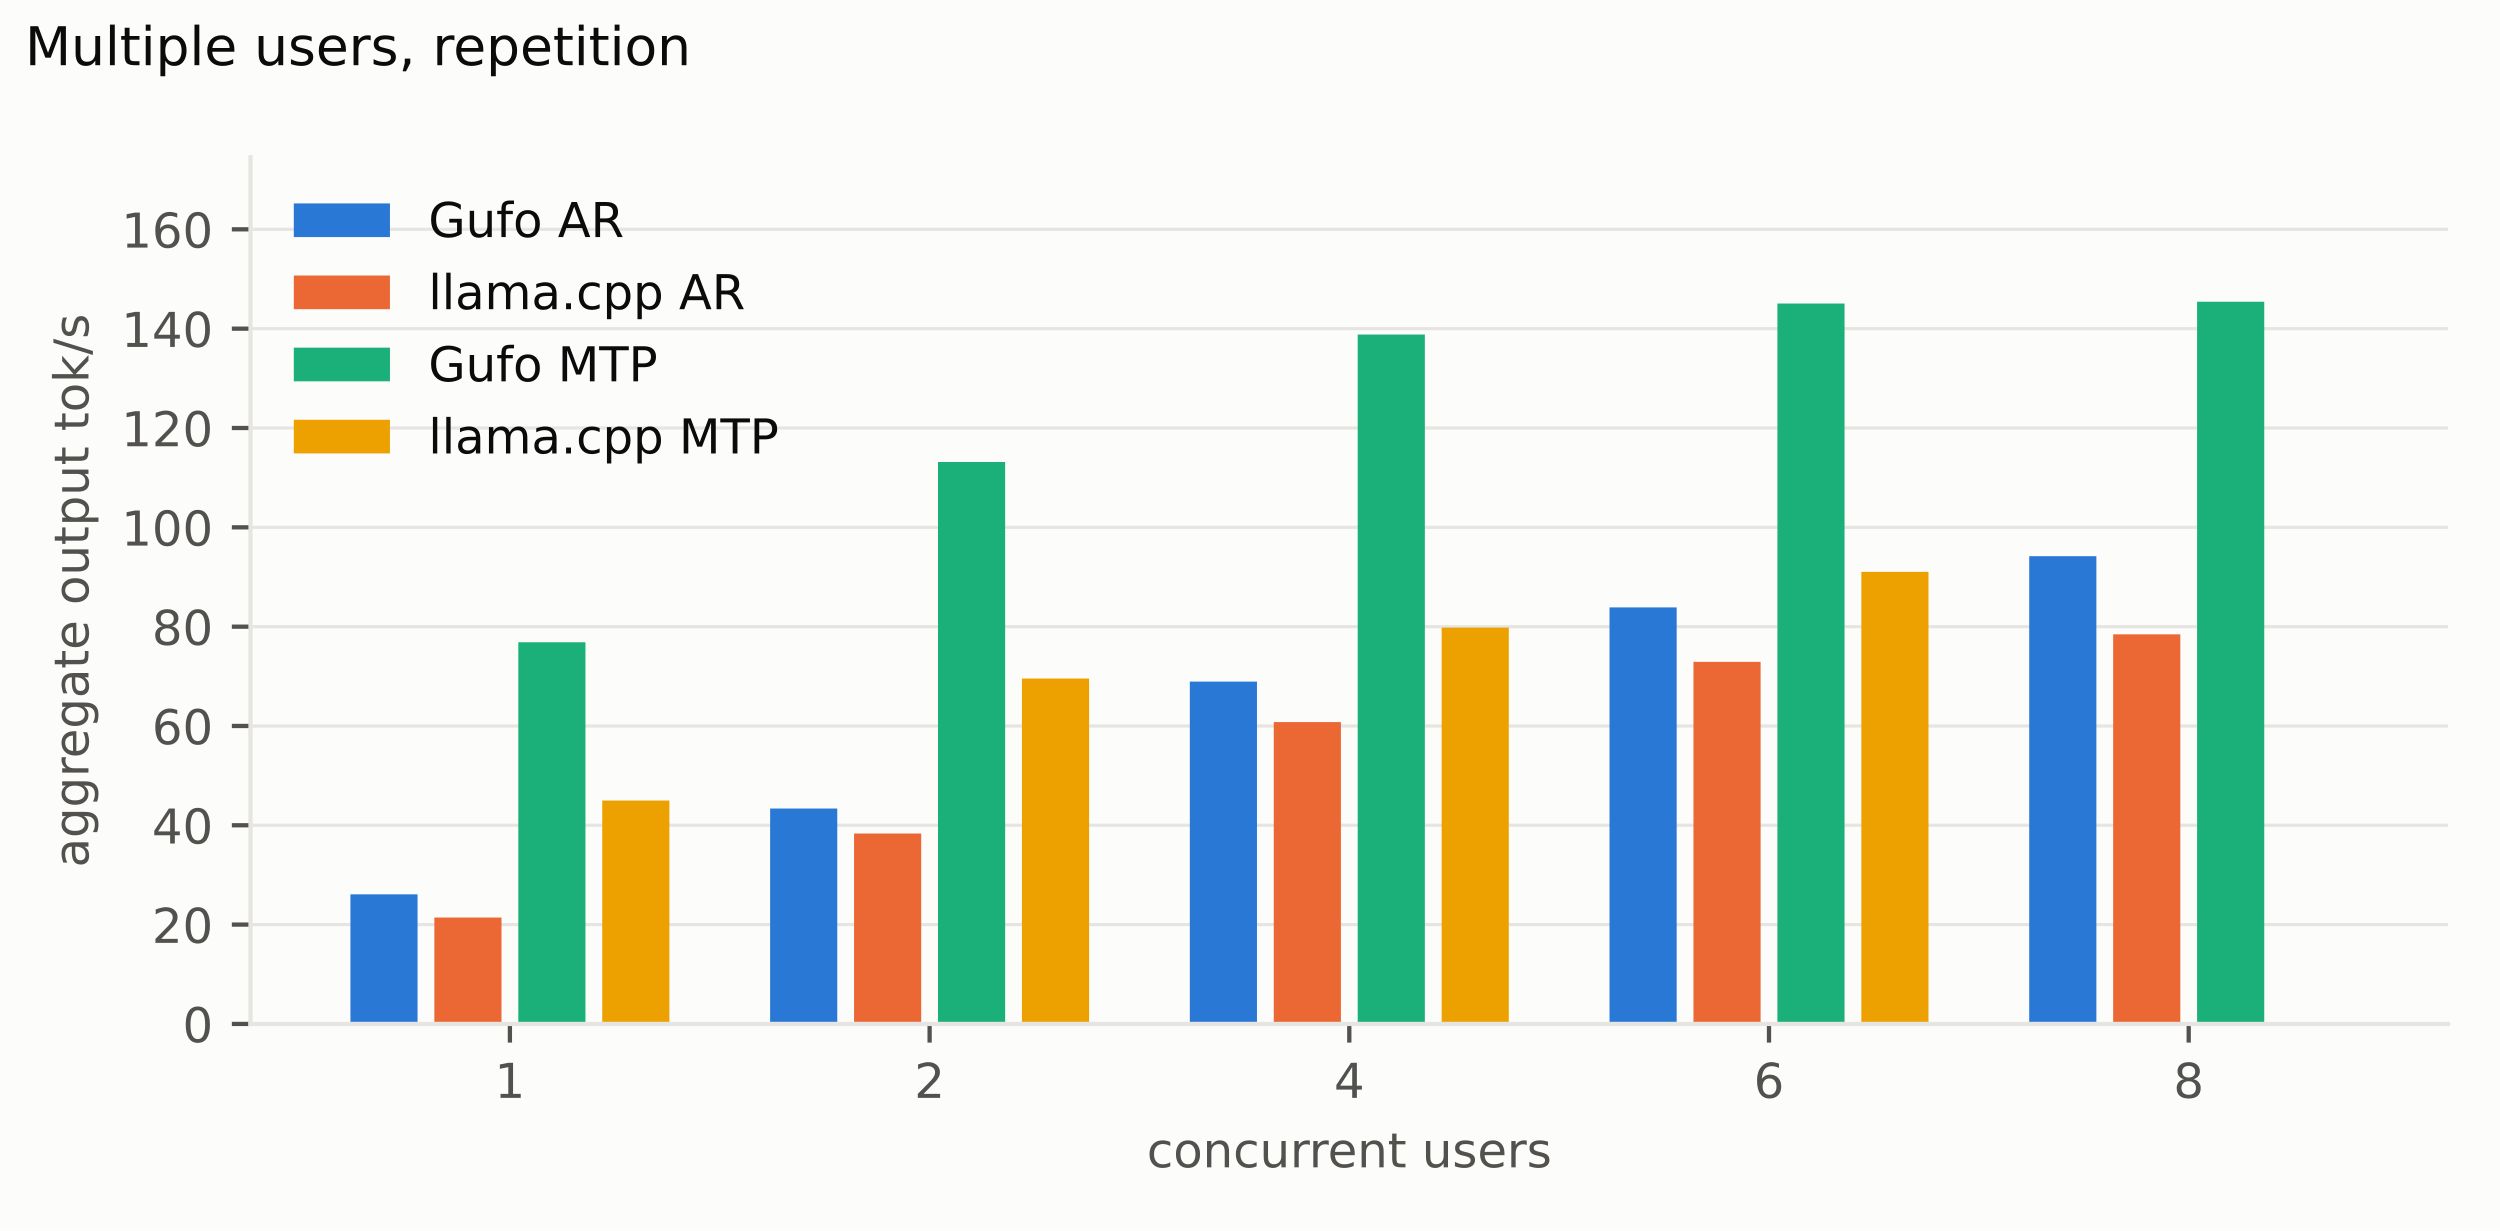
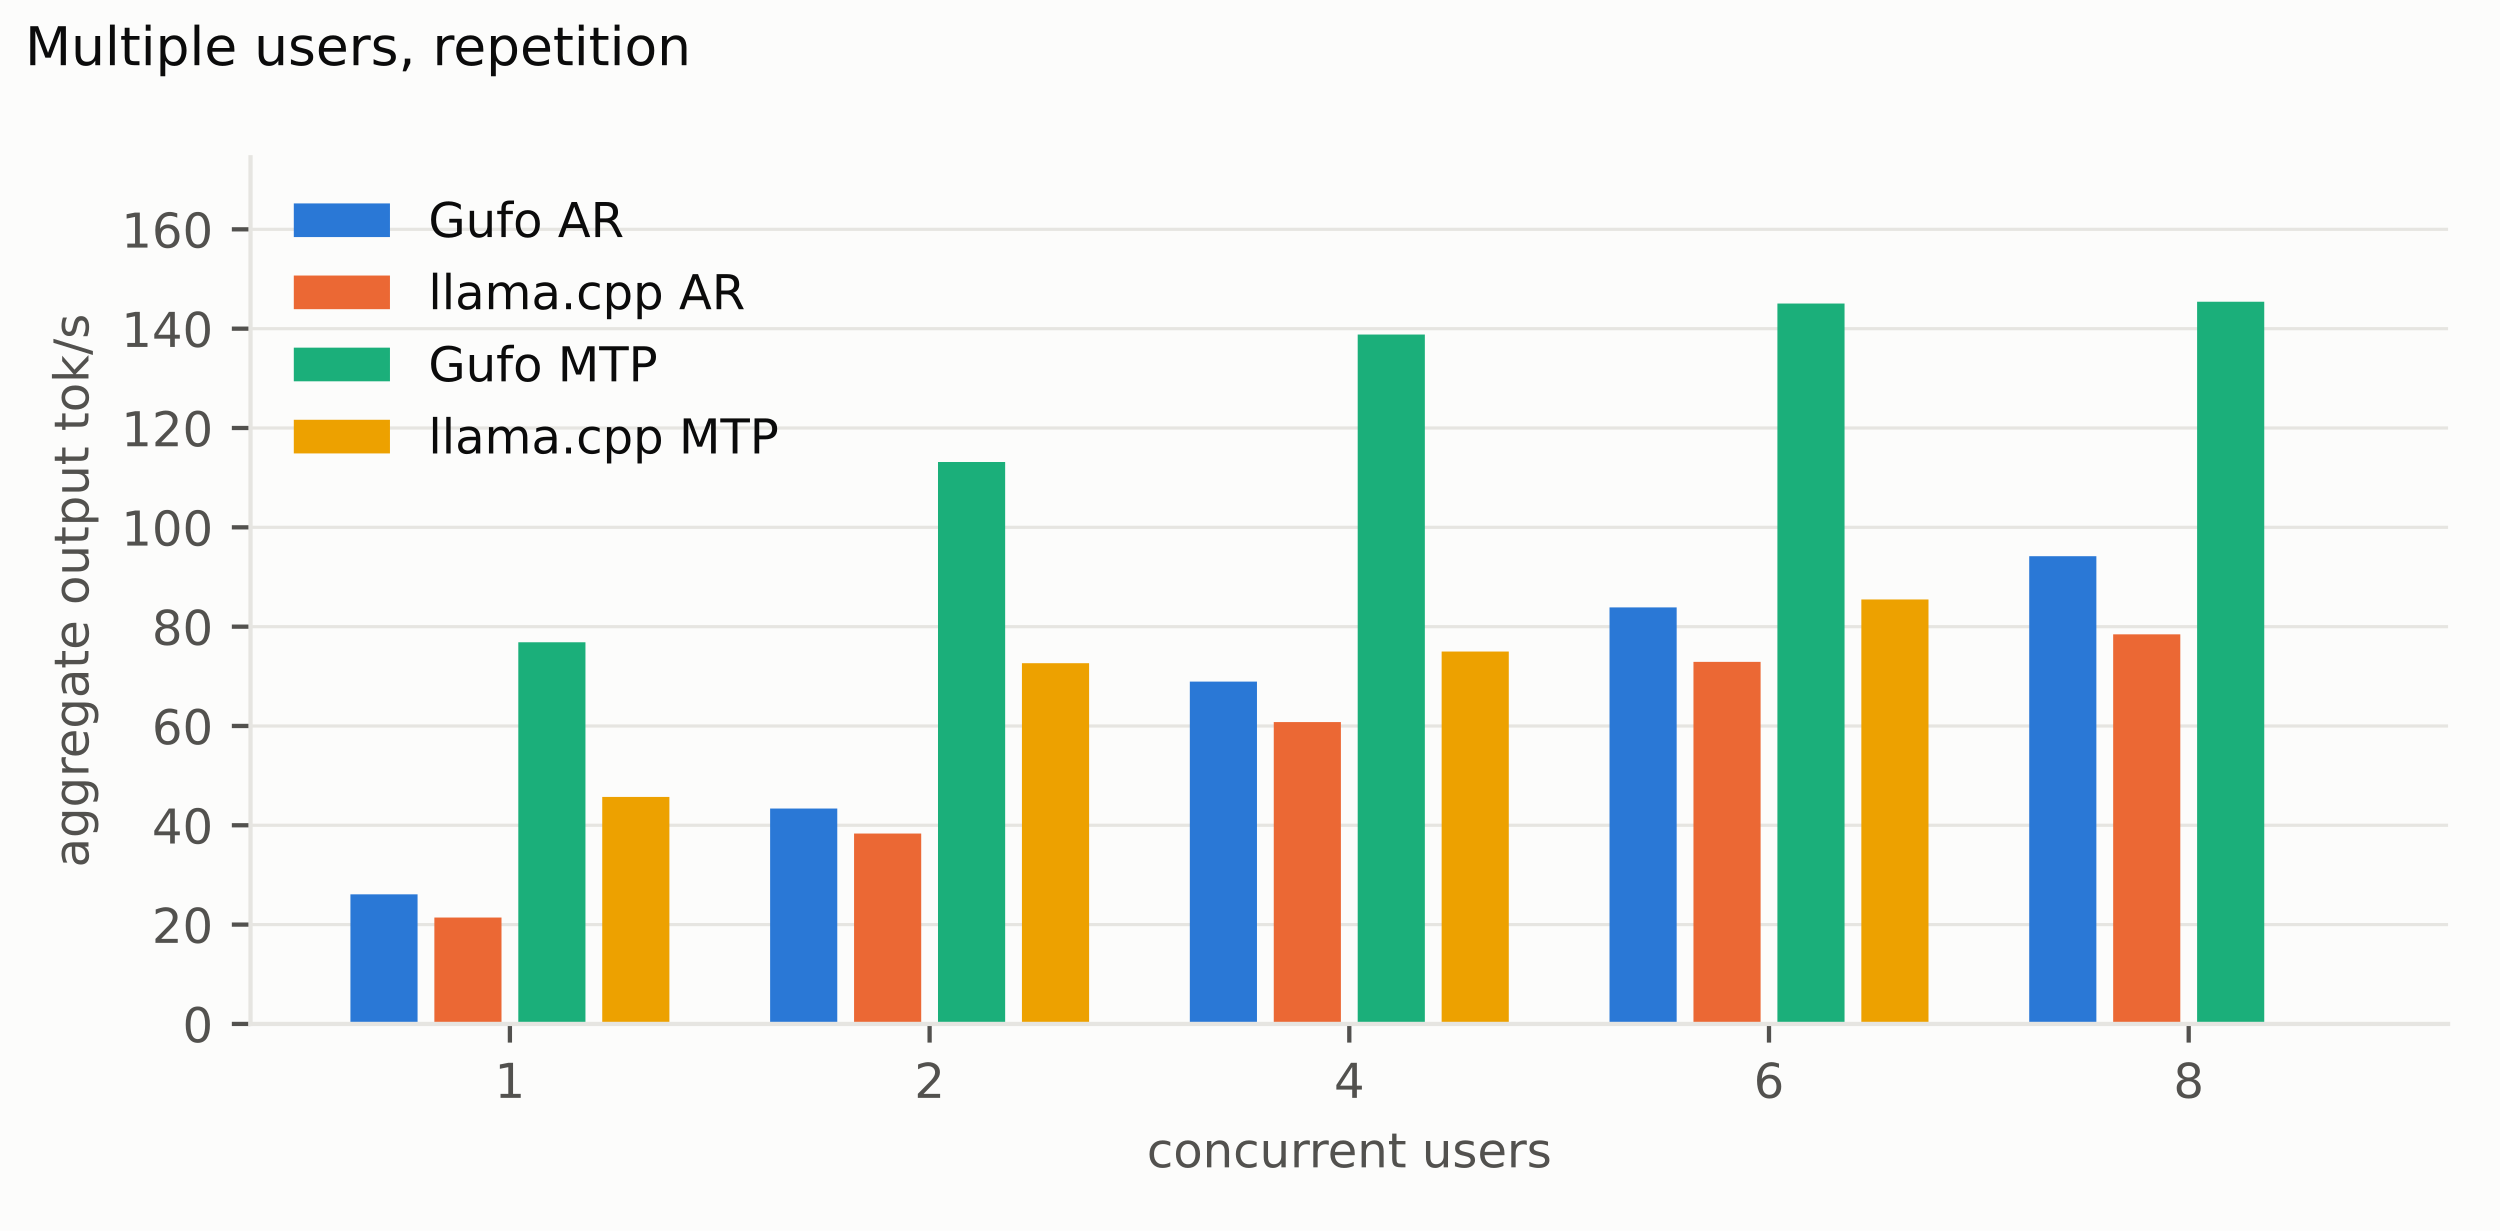
<svg xmlns="http://www.w3.org/2000/svg" xmlns:xlink="http://www.w3.org/1999/xlink" width="468pt" height="230.4pt" viewBox="0 0 468 230.4" version="1.1">
  <defs>
    <style type="text/css">*{stroke-linejoin: round; stroke-linecap: butt}</style>
  </defs>
  <g id="figure_1">
    <g id="patch_1">
      <path d="M 0 230.4  L 468 230.4  L 468 0  L 0 0  z " style="fill: #fcfcfb" />
    </g>
    <g id="axes_1">
      <g id="patch_2">
        <path d="M 46.899 191.68  L 458.28 191.68  L 458.28 29.441  L 46.899 29.441  z " style="fill: #fcfcfb" />
      </g>
      <g id="matplotlib.axis_1">
        <g id="xtick_1">
          <g id="line2d_1">
            <defs>
              <path id="m1ebf051f68" d="M 0 0  L 0 3.5  " style="stroke: #52514e; stroke-width: 0.8" />
            </defs>
            <g>
              <use xlink:href="#m1ebf051f68" x="95.454" y="191.68" style="fill: #52514e; stroke: #52514e; stroke-width: 0.8" />
            </g>
          </g>
          <g id="text_1">
            <text style="font-size: 9px; font-family: 'DejaVu Sans', 'Bitstream Vera Sans', 'Computer Modern Sans Serif', 'Lucida Grande', 'Verdana', 'Geneva', 'Lucid', 'Arial', 'Helvetica', 'Avant Garde', sans-serif; text-anchor: middle; fill: #52514e" x="95.454" y="205.518" transform="rotate(-0 95.4543 205.5179)">1</text>
          </g>
        </g>
        <g id="xtick_2">
          <g id="line2d_2">
            <g>
              <use xlink:href="#m1ebf051f68" x="174.022" y="191.68" style="fill: #52514e; stroke: #52514e; stroke-width: 0.8" />
            </g>
          </g>
          <g id="text_2">
            <text style="font-size: 9px; font-family: 'DejaVu Sans', 'Bitstream Vera Sans', 'Computer Modern Sans Serif', 'Lucida Grande', 'Verdana', 'Geneva', 'Lucid', 'Arial', 'Helvetica', 'Avant Garde', sans-serif; text-anchor: middle; fill: #52514e" x="174.022" y="205.518" transform="rotate(-0 174.022 205.5179)">2</text>
          </g>
        </g>
        <g id="xtick_3">
          <g id="line2d_3">
            <g>
              <use xlink:href="#m1ebf051f68" x="252.59" y="191.68" style="fill: #52514e; stroke: #52514e; stroke-width: 0.8" />
            </g>
          </g>
          <g id="text_3">
            <text style="font-size: 9px; font-family: 'DejaVu Sans', 'Bitstream Vera Sans', 'Computer Modern Sans Serif', 'Lucida Grande', 'Verdana', 'Geneva', 'Lucid', 'Arial', 'Helvetica', 'Avant Garde', sans-serif; text-anchor: middle; fill: #52514e" x="252.59" y="205.518" transform="rotate(-0 252.5897 205.5179)">4</text>
          </g>
        </g>
        <g id="xtick_4">
          <g id="line2d_4">
            <g>
              <use xlink:href="#m1ebf051f68" x="331.157" y="191.68" style="fill: #52514e; stroke: #52514e; stroke-width: 0.8" />
            </g>
          </g>
          <g id="text_4">
            <text style="font-size: 9px; font-family: 'DejaVu Sans', 'Bitstream Vera Sans', 'Computer Modern Sans Serif', 'Lucida Grande', 'Verdana', 'Geneva', 'Lucid', 'Arial', 'Helvetica', 'Avant Garde', sans-serif; text-anchor: middle; fill: #52514e" x="331.157" y="205.518" transform="rotate(-0 331.1574 205.5179)">6</text>
          </g>
        </g>
        <g id="xtick_5">
          <g id="line2d_5">
            <g>
              <use xlink:href="#m1ebf051f68" x="409.725" y="191.68" style="fill: #52514e; stroke: #52514e; stroke-width: 0.8" />
            </g>
          </g>
          <g id="text_5">
            <text style="font-size: 9px; font-family: 'DejaVu Sans', 'Bitstream Vera Sans', 'Computer Modern Sans Serif', 'Lucida Grande', 'Verdana', 'Geneva', 'Lucid', 'Arial', 'Helvetica', 'Avant Garde', sans-serif; text-anchor: middle; fill: #52514e" x="409.725" y="205.518" transform="rotate(-0 409.7252 205.5179)">8</text>
          </g>
        </g>
        <g id="text_6">
          <text style="font-size: 9px; font-family: 'DejaVu Sans', 'Bitstream Vera Sans', 'Computer Modern Sans Serif', 'Lucida Grande', 'Verdana', 'Geneva', 'Lucid', 'Arial', 'Helvetica', 'Avant Garde', sans-serif; text-anchor: middle; fill: #52514e" x="252.59" y="218.518" transform="rotate(-0 252.5897 218.5179)">concurrent users</text>
        </g>
      </g>
      <g id="matplotlib.axis_2">
        <g id="ytick_1">
          <g id="line2d_6">
            <path d="M 46.899 191.68  L 458.28 191.68  " clip-path="url(#pb5c279a9e9)" style="fill: none; stroke: #e6e5e1; stroke-width: 0.6; stroke-linecap: square" />
          </g>
          <g id="line2d_7">
            <defs>
              <path id="m680e5b1e24" d="M 0 0  L -3.5 0  " style="stroke: #52514e; stroke-width: 0.8" />
            </defs>
            <g>
              <use xlink:href="#m680e5b1e24" x="46.899" y="191.68" style="fill: #52514e; stroke: #52514e; stroke-width: 0.8" />
            </g>
          </g>
          <g id="text_7">
            <text style="font-size: 9px; font-family: 'DejaVu Sans', 'Bitstream Vera Sans', 'Computer Modern Sans Serif', 'Lucida Grande', 'Verdana', 'Geneva', 'Lucid', 'Arial', 'Helvetica', 'Avant Garde', sans-serif; text-anchor: end; fill: #52514e" x="39.899" y="195.099" transform="rotate(-0 39.89945 195.0989)">0</text>
          </g>
        </g>
        <g id="ytick_2">
          <g id="line2d_8">
            <path d="M 46.899 173.087  L 458.28 173.087  " clip-path="url(#pb5c279a9e9)" style="fill: none; stroke: #e6e5e1; stroke-width: 0.6; stroke-linecap: square" />
          </g>
          <g id="line2d_9">
            <g>
              <use xlink:href="#m680e5b1e24" x="46.899" y="173.087" style="fill: #52514e; stroke: #52514e; stroke-width: 0.8" />
            </g>
          </g>
          <g id="text_8">
            <text style="font-size: 9px; font-family: 'DejaVu Sans', 'Bitstream Vera Sans', 'Computer Modern Sans Serif', 'Lucida Grande', 'Verdana', 'Geneva', 'Lucid', 'Arial', 'Helvetica', 'Avant Garde', sans-serif; text-anchor: end; fill: #52514e" x="39.899" y="176.506" transform="rotate(-0 39.89945 176.5059)">20</text>
          </g>
        </g>
        <g id="ytick_3">
          <g id="line2d_10">
            <path d="M 46.899 154.494  L 458.28 154.494  " clip-path="url(#pb5c279a9e9)" style="fill: none; stroke: #e6e5e1; stroke-width: 0.6; stroke-linecap: square" />
          </g>
          <g id="line2d_11">
            <g>
              <use xlink:href="#m680e5b1e24" x="46.899" y="154.494" style="fill: #52514e; stroke: #52514e; stroke-width: 0.8" />
            </g>
          </g>
          <g id="text_9">
            <text style="font-size: 9px; font-family: 'DejaVu Sans', 'Bitstream Vera Sans', 'Computer Modern Sans Serif', 'Lucida Grande', 'Verdana', 'Geneva', 'Lucid', 'Arial', 'Helvetica', 'Avant Garde', sans-serif; text-anchor: end; fill: #52514e" x="39.899" y="157.913" transform="rotate(-0 39.89945 157.9128)">40</text>
          </g>
        </g>
        <g id="ytick_4">
          <g id="line2d_12">
            <path d="M 46.899 135.901  L 458.28 135.901  " clip-path="url(#pb5c279a9e9)" style="fill: none; stroke: #e6e5e1; stroke-width: 0.6; stroke-linecap: square" />
          </g>
          <g id="line2d_13">
            <g>
              <use xlink:href="#m680e5b1e24" x="46.899" y="135.901" style="fill: #52514e; stroke: #52514e; stroke-width: 0.8" />
            </g>
          </g>
          <g id="text_10">
            <text style="font-size: 9px; font-family: 'DejaVu Sans', 'Bitstream Vera Sans', 'Computer Modern Sans Serif', 'Lucida Grande', 'Verdana', 'Geneva', 'Lucid', 'Arial', 'Helvetica', 'Avant Garde', sans-serif; text-anchor: end; fill: #52514e" x="39.899" y="139.32" transform="rotate(-0 39.89945 139.3198)">60</text>
          </g>
        </g>
        <g id="ytick_5">
          <g id="line2d_14">
            <path d="M 46.899 117.308  L 458.28 117.308  " clip-path="url(#pb5c279a9e9)" style="fill: none; stroke: #e6e5e1; stroke-width: 0.6; stroke-linecap: square" />
          </g>
          <g id="line2d_15">
            <g>
              <use xlink:href="#m680e5b1e24" x="46.899" y="117.308" style="fill: #52514e; stroke: #52514e; stroke-width: 0.8" />
            </g>
          </g>
          <g id="text_11">
            <text style="font-size: 9px; font-family: 'DejaVu Sans', 'Bitstream Vera Sans', 'Computer Modern Sans Serif', 'Lucida Grande', 'Verdana', 'Geneva', 'Lucid', 'Arial', 'Helvetica', 'Avant Garde', sans-serif; text-anchor: end; fill: #52514e" x="39.899" y="120.727" transform="rotate(-0 39.89945 120.7268)">80</text>
          </g>
        </g>
        <g id="ytick_6">
          <g id="line2d_16">
            <path d="M 46.899 98.715  L 458.28 98.715  " clip-path="url(#pb5c279a9e9)" style="fill: none; stroke: #e6e5e1; stroke-width: 0.6; stroke-linecap: square" />
          </g>
          <g id="line2d_17">
            <g>
              <use xlink:href="#m680e5b1e24" x="46.899" y="98.715" style="fill: #52514e; stroke: #52514e; stroke-width: 0.8" />
            </g>
          </g>
          <g id="text_12">
            <text style="font-size: 9px; font-family: 'DejaVu Sans', 'Bitstream Vera Sans', 'Computer Modern Sans Serif', 'Lucida Grande', 'Verdana', 'Geneva', 'Lucid', 'Arial', 'Helvetica', 'Avant Garde', sans-serif; text-anchor: end; fill: #52514e" x="39.899" y="102.134" transform="rotate(-0 39.89945 102.1337)">100</text>
          </g>
        </g>
        <g id="ytick_7">
          <g id="line2d_18">
            <path d="M 46.899 80.122  L 458.28 80.122  " clip-path="url(#pb5c279a9e9)" style="fill: none; stroke: #e6e5e1; stroke-width: 0.6; stroke-linecap: square" />
          </g>
          <g id="line2d_19">
            <g>
              <use xlink:href="#m680e5b1e24" x="46.899" y="80.122" style="fill: #52514e; stroke: #52514e; stroke-width: 0.8" />
            </g>
          </g>
          <g id="text_13">
            <text style="font-size: 9px; font-family: 'DejaVu Sans', 'Bitstream Vera Sans', 'Computer Modern Sans Serif', 'Lucida Grande', 'Verdana', 'Geneva', 'Lucid', 'Arial', 'Helvetica', 'Avant Garde', sans-serif; text-anchor: end; fill: #52514e" x="39.899" y="83.541" transform="rotate(-0 39.89945 83.54066)">120</text>
          </g>
        </g>
        <g id="ytick_8">
          <g id="line2d_20">
            <path d="M 46.899 61.529  L 458.28 61.529  " clip-path="url(#pb5c279a9e9)" style="fill: none; stroke: #e6e5e1; stroke-width: 0.6; stroke-linecap: square" />
          </g>
          <g id="line2d_21">
            <g>
              <use xlink:href="#m680e5b1e24" x="46.899" y="61.529" style="fill: #52514e; stroke: #52514e; stroke-width: 0.8" />
            </g>
          </g>
          <g id="text_14">
            <text style="font-size: 9px; font-family: 'DejaVu Sans', 'Bitstream Vera Sans', 'Computer Modern Sans Serif', 'Lucida Grande', 'Verdana', 'Geneva', 'Lucid', 'Arial', 'Helvetica', 'Avant Garde', sans-serif; text-anchor: end; fill: #52514e" x="39.899" y="64.948" transform="rotate(-0 39.89945 64.94761)">140</text>
          </g>
        </g>
        <g id="ytick_9">
          <g id="line2d_22">
            <path d="M 46.899 42.936  L 458.28 42.936  " clip-path="url(#pb5c279a9e9)" style="fill: none; stroke: #e6e5e1; stroke-width: 0.6; stroke-linecap: square" />
          </g>
          <g id="line2d_23">
            <g>
              <use xlink:href="#m680e5b1e24" x="46.899" y="42.936" style="fill: #52514e; stroke: #52514e; stroke-width: 0.8" />
            </g>
          </g>
          <g id="text_15">
            <text style="font-size: 9px; font-family: 'DejaVu Sans', 'Bitstream Vera Sans', 'Computer Modern Sans Serif', 'Lucida Grande', 'Verdana', 'Geneva', 'Lucid', 'Arial', 'Helvetica', 'Avant Garde', sans-serif; text-anchor: end; fill: #52514e" x="39.899" y="46.355" transform="rotate(-0 39.89945 46.35456)">160</text>
          </g>
        </g>
        <g id="text_16">
          <text style="font-size: 9px; font-family: 'DejaVu Sans', 'Bitstream Vera Sans', 'Computer Modern Sans Serif', 'Lucida Grande', 'Verdana', 'Geneva', 'Lucid', 'Arial', 'Helvetica', 'Avant Garde', sans-serif; text-anchor: middle; fill: #52514e" x="16.559" y="110.56" transform="rotate(-90 16.55859 110.5604)">aggregate output tok/s</text>
        </g>
      </g>
      <g id="patch_3">
        <path d="M 65.599 191.68  L 78.169 191.68  L 78.169 167.416  L 65.599 167.416  z " clip-path="url(#pb5c279a9e9)" style="fill: #2a78d6" />
      </g>
      <g id="patch_4">
        <path d="M 144.166 191.68  L 156.737 191.68  L 156.737 151.352  L 144.166 151.352  z " clip-path="url(#pb5c279a9e9)" style="fill: #2a78d6" />
      </g>
      <g id="patch_5">
        <path d="M 222.734 191.68  L 235.305 191.68  L 235.305 127.59  L 222.734 127.59  z " clip-path="url(#pb5c279a9e9)" style="fill: #2a78d6" />
      </g>
      <g id="patch_6">
        <path d="M 301.302 191.68  L 313.873 191.68  L 313.873 113.71  L 301.302 113.71  z " clip-path="url(#pb5c279a9e9)" style="fill: #2a78d6" />
      </g>
      <g id="patch_7">
        <path d="M 379.869 191.68  L 392.44 191.68  L 392.44 104.116  L 379.869 104.116  z " clip-path="url(#pb5c279a9e9)" style="fill: #2a78d6" />
      </g>
      <g id="patch_8">
        <path d="M 81.312 191.68  L 93.883 191.68  L 93.883 171.767  L 81.312 171.767  z " clip-path="url(#pb5c279a9e9)" style="fill: #eb6834" />
      </g>
      <g id="patch_9">
        <path d="M 159.88 191.68  L 172.451 191.68  L 172.451 156.037  L 159.88 156.037  z " clip-path="url(#pb5c279a9e9)" style="fill: #eb6834" />
      </g>
      <g id="patch_10">
        <path d="M 238.448 191.68  L 251.018 191.68  L 251.018 135.176  L 238.448 135.176  z " clip-path="url(#pb5c279a9e9)" style="fill: #eb6834" />
      </g>
      <g id="patch_11">
        <path d="M 317.015 191.68  L 329.586 191.68  L 329.586 123.899  L 317.015 123.899  z " clip-path="url(#pb5c279a9e9)" style="fill: #eb6834" />
      </g>
      <g id="patch_12">
        <path d="M 395.583 191.68  L 408.154 191.68  L 408.154 118.749  L 395.583 118.749  z " clip-path="url(#pb5c279a9e9)" style="fill: #eb6834" />
      </g>
      <g id="patch_13">
        <path d="M 97.026 191.68  L 109.596 191.68  L 109.596 120.227  L 97.026 120.227  z " clip-path="url(#pb5c279a9e9)" style="fill: #1baf7a" />
      </g>
      <g id="patch_14">
        <path d="M 175.593 191.68  L 188.164 191.68  L 188.164 86.49  L 175.593 86.49  z " clip-path="url(#pb5c279a9e9)" style="fill: #1baf7a" />
      </g>
      <g id="patch_15">
        <path d="M 254.161 191.68  L 266.732 191.68  L 266.732 62.626  L 254.161 62.626  z " clip-path="url(#pb5c279a9e9)" style="fill: #1baf7a" />
      </g>
      <g id="patch_16">
        <path d="M 332.729 191.68  L 345.3 191.68  L 345.3 56.815  L 332.729 56.815  z " clip-path="url(#pb5c279a9e9)" style="fill: #1baf7a" />
      </g>
      <g id="patch_17">
        <path d="M 411.297 191.68  L 423.867 191.68  L 423.867 56.481  L 411.297 56.481  z " clip-path="url(#pb5c279a9e9)" style="fill: #1baf7a" />
      </g>
      <g id="patch_18">
-         <path d="M 112.739 191.68  L 125.31 191.68  L 125.31 149.864  L 112.739 149.864  z " clip-path="url(#pb5c279a9e9)" style="fill: #eda100" />
+         <path d="M 112.739 191.68  L 125.31 191.68  L 125.31 149.186  L 112.739 149.186  z " clip-path="url(#pb5c279a9e9)" style="fill: #eda100" />
      </g>
      <g id="patch_19">
-         <path d="M 191.307 191.68  L 203.878 191.68  L 203.878 127.023  L 191.307 127.023  z " clip-path="url(#pb5c279a9e9)" style="fill: #eda100" />
+         <path d="M 191.307 191.68  L 203.878 191.68  L 203.878 124.15  L 191.307 124.15  z " clip-path="url(#pb5c279a9e9)" style="fill: #eda100" />
      </g>
      <g id="patch_20">
-         <path d="M 269.875 191.68  L 282.445 191.68  L 282.445 117.484  L 269.875 117.484  z " clip-path="url(#pb5c279a9e9)" style="fill: #eda100" />
+         <path d="M 269.875 191.68  L 282.445 191.68  L 282.445 121.965  L 269.875 121.965  z " clip-path="url(#pb5c279a9e9)" style="fill: #eda100" />
      </g>
      <g id="patch_21">
-         <path d="M 348.442 191.68  L 361.013 191.68  L 361.013 107.054  L 348.442 107.054  z " clip-path="url(#pb5c279a9e9)" style="fill: #eda100" />
+         <path d="M 348.442 191.68  L 361.013 191.68  L 361.013 112.223  L 348.442 112.223  z " clip-path="url(#pb5c279a9e9)" style="fill: #eda100" />
      </g>
      <g id="patch_22">
        <path d="M 427.01 191.68  L 439.581 191.68  L 439.581 191.68  L 427.01 191.68  z " clip-path="url(#pb5c279a9e9)" style="fill: #eda100" />
      </g>
      <g id="patch_23">
        <path d="M 46.899 191.68  L 46.899 29.441  " style="fill: none; stroke: #e6e5e1; stroke-width: 0.8; stroke-linejoin: miter; stroke-linecap: square" />
      </g>
      <g id="patch_24">
        <path d="M 46.899 191.68  L 458.28 191.68  " style="fill: none; stroke: #e6e5e1; stroke-width: 0.8; stroke-linejoin: miter; stroke-linecap: square" />
      </g>
      <g id="legend_1">
        <g id="patch_25">
          <path d="M 54.999 44.379  L 72.999 44.379  L 72.999 38.079  L 54.999 38.079  z " style="fill: #2a78d6" />
        </g>
        <g id="text_17">
          <text style="font-size: 9px; font-family: 'DejaVu Sans', 'Bitstream Vera Sans', 'Computer Modern Sans Serif', 'Lucida Grande', 'Verdana', 'Geneva', 'Lucid', 'Arial', 'Helvetica', 'Avant Garde', sans-serif; text-anchor: start; fill: #0b0b0b" x="80.199" y="44.379" transform="rotate(-0 80.19945 44.37938)">Gufo AR</text>
        </g>
        <g id="patch_26">
          <path d="M 54.999 57.88  L 72.999 57.88  L 72.999 51.58  L 54.999 51.58  z " style="fill: #eb6834" />
        </g>
        <g id="text_18">
          <text style="font-size: 9px; font-family: 'DejaVu Sans', 'Bitstream Vera Sans', 'Computer Modern Sans Serif', 'Lucida Grande', 'Verdana', 'Geneva', 'Lucid', 'Arial', 'Helvetica', 'Avant Garde', sans-serif; text-anchor: start; fill: #0b0b0b" x="80.199" y="57.88" transform="rotate(-0 80.19945 57.88008)">llama.cpp AR</text>
        </g>
        <g id="patch_27">
          <path d="M 54.999 71.381  L 72.999 71.381  L 72.999 65.081  L 54.999 65.081  z " style="fill: #1baf7a" />
        </g>
        <g id="text_19">
          <text style="font-size: 9px; font-family: 'DejaVu Sans', 'Bitstream Vera Sans', 'Computer Modern Sans Serif', 'Lucida Grande', 'Verdana', 'Geneva', 'Lucid', 'Arial', 'Helvetica', 'Avant Garde', sans-serif; text-anchor: start; fill: #0b0b0b" x="80.199" y="71.381" transform="rotate(-0 80.19945 71.38078)">Gufo MTP</text>
        </g>
        <g id="patch_28">
          <path d="M 54.999 84.881  L 72.999 84.881  L 72.999 78.581  L 54.999 78.581  z " style="fill: #eda100" />
        </g>
        <g id="text_20">
          <text style="font-size: 9px; font-family: 'DejaVu Sans', 'Bitstream Vera Sans', 'Computer Modern Sans Serif', 'Lucida Grande', 'Verdana', 'Geneva', 'Lucid', 'Arial', 'Helvetica', 'Avant Garde', sans-serif; text-anchor: start; fill: #0b0b0b" x="80.199" y="84.881" transform="rotate(-0 80.19945 84.88148)">llama.cpp MTP</text>
        </g>
      </g>
    </g>
    <g id="text_21">
      <text style="font-size: 10px; font-family: 'DejaVu Sans', 'Bitstream Vera Sans', 'Computer Modern Sans Serif', 'Lucida Grande', 'Verdana', 'Geneva', 'Lucid', 'Arial', 'Helvetica', 'Avant Garde', sans-serif; text-anchor: start; fill: #0b0b0b" x="4.68" y="12.206" transform="rotate(-0 4.68 12.20644)">Multiple users, repetition</text>
    </g>
  </g>
  <defs>
    <clipPath id="pb5c279a9e9">
      <rect x="46.899" y="29.441" width="411.381" height="162.239" />
    </clipPath>
  </defs>
</svg>
